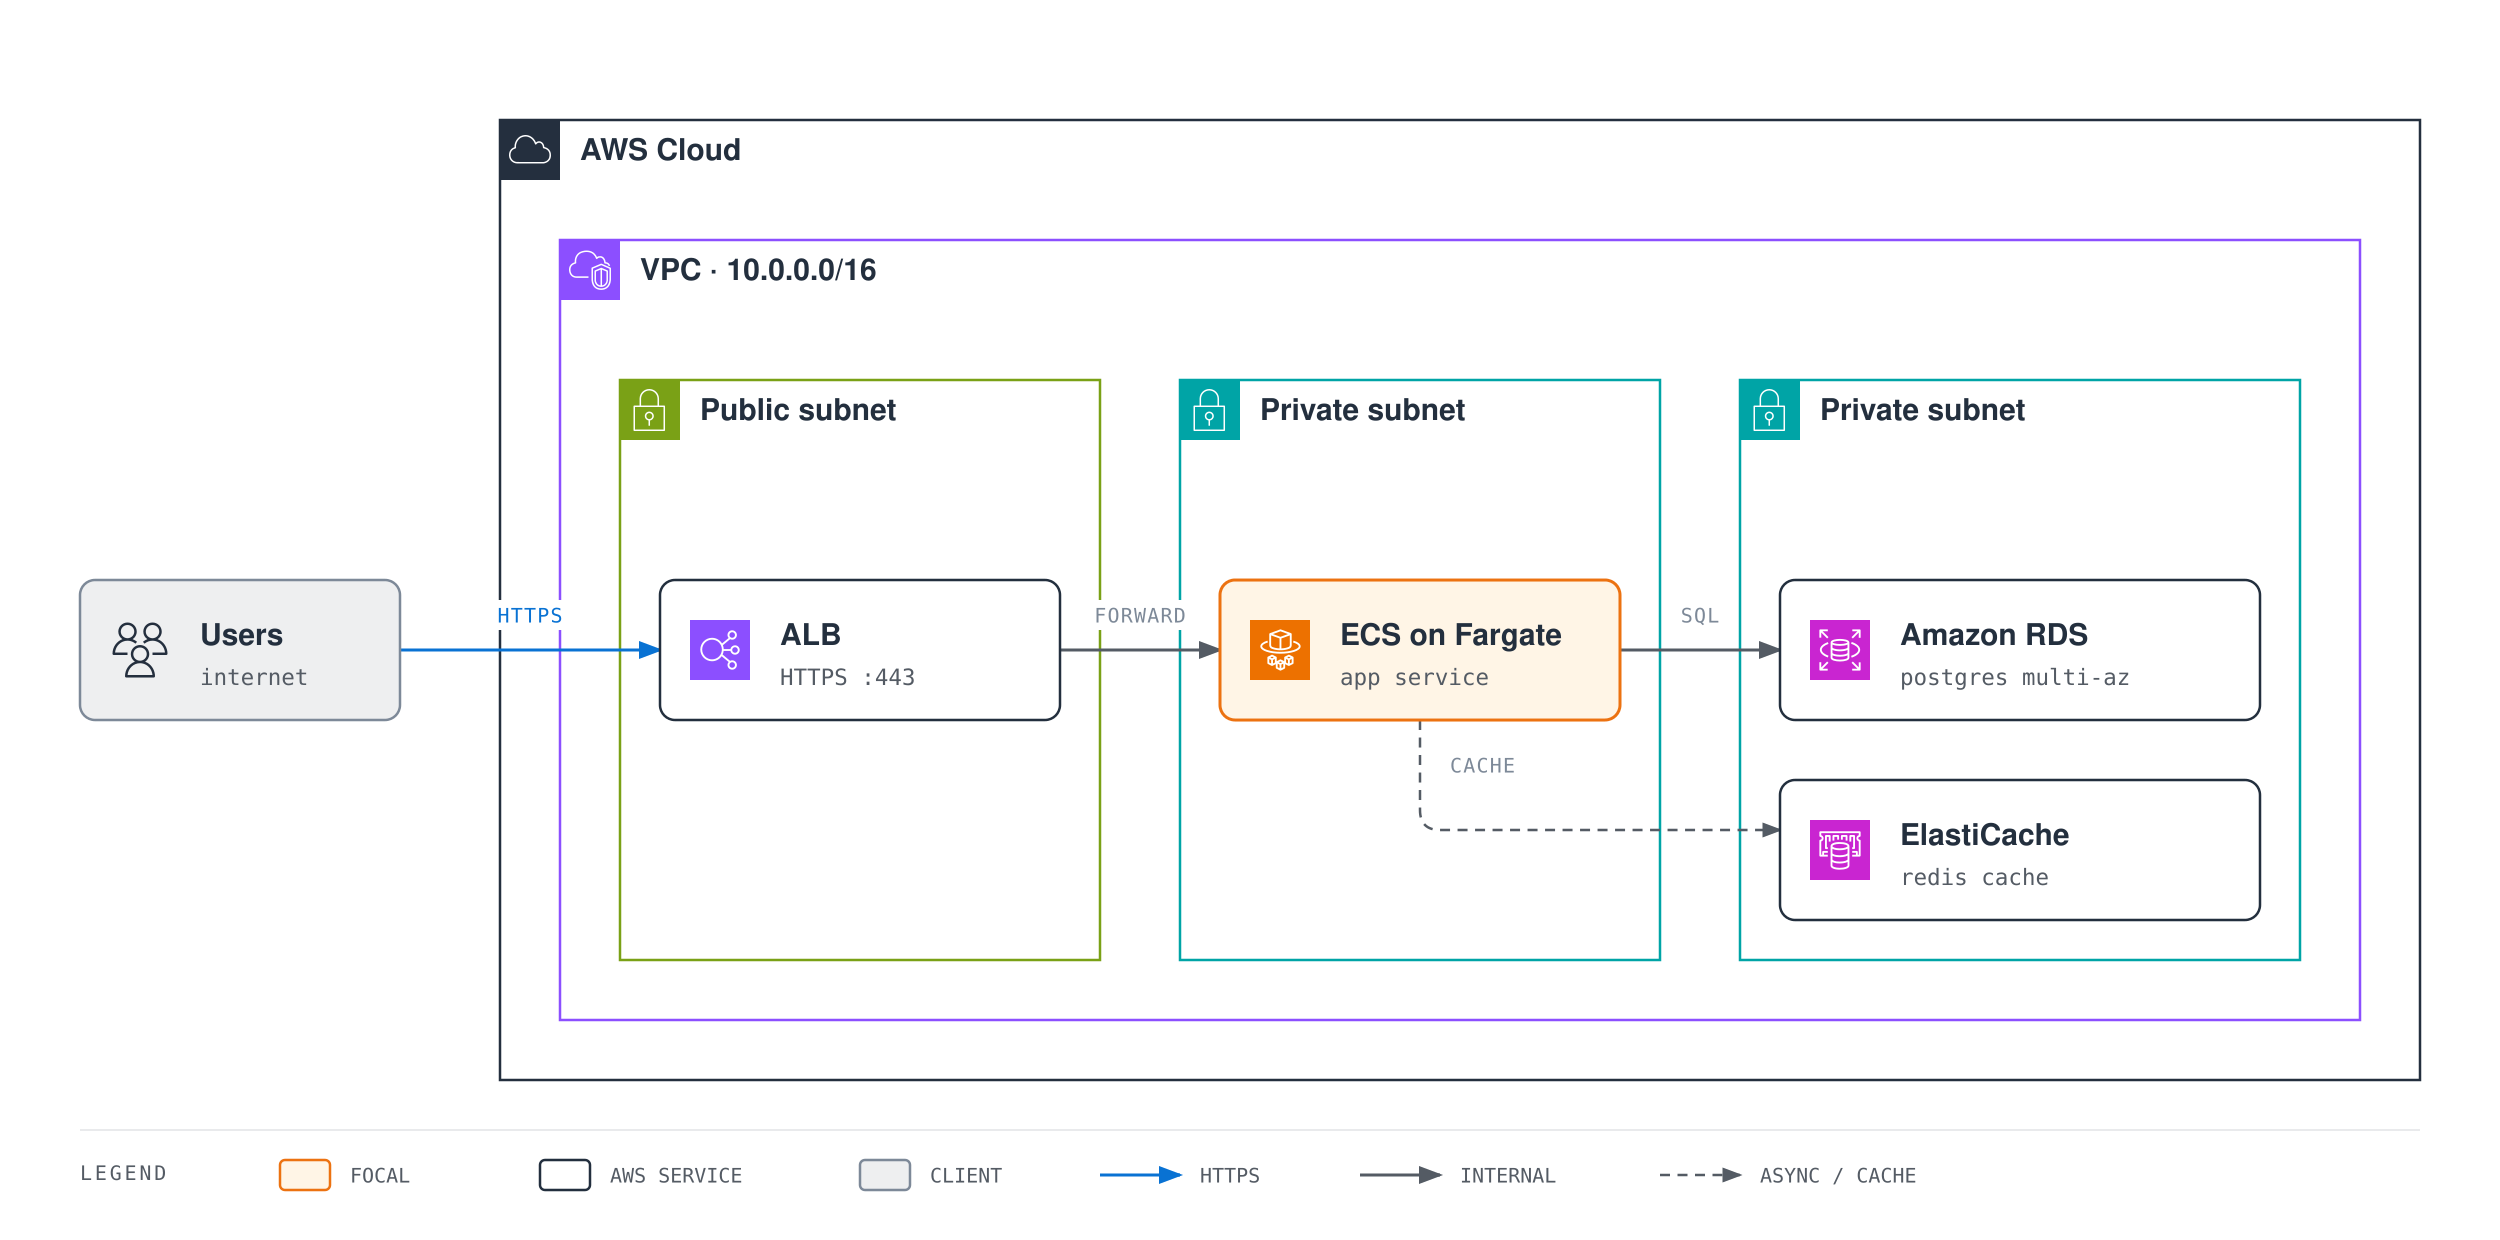
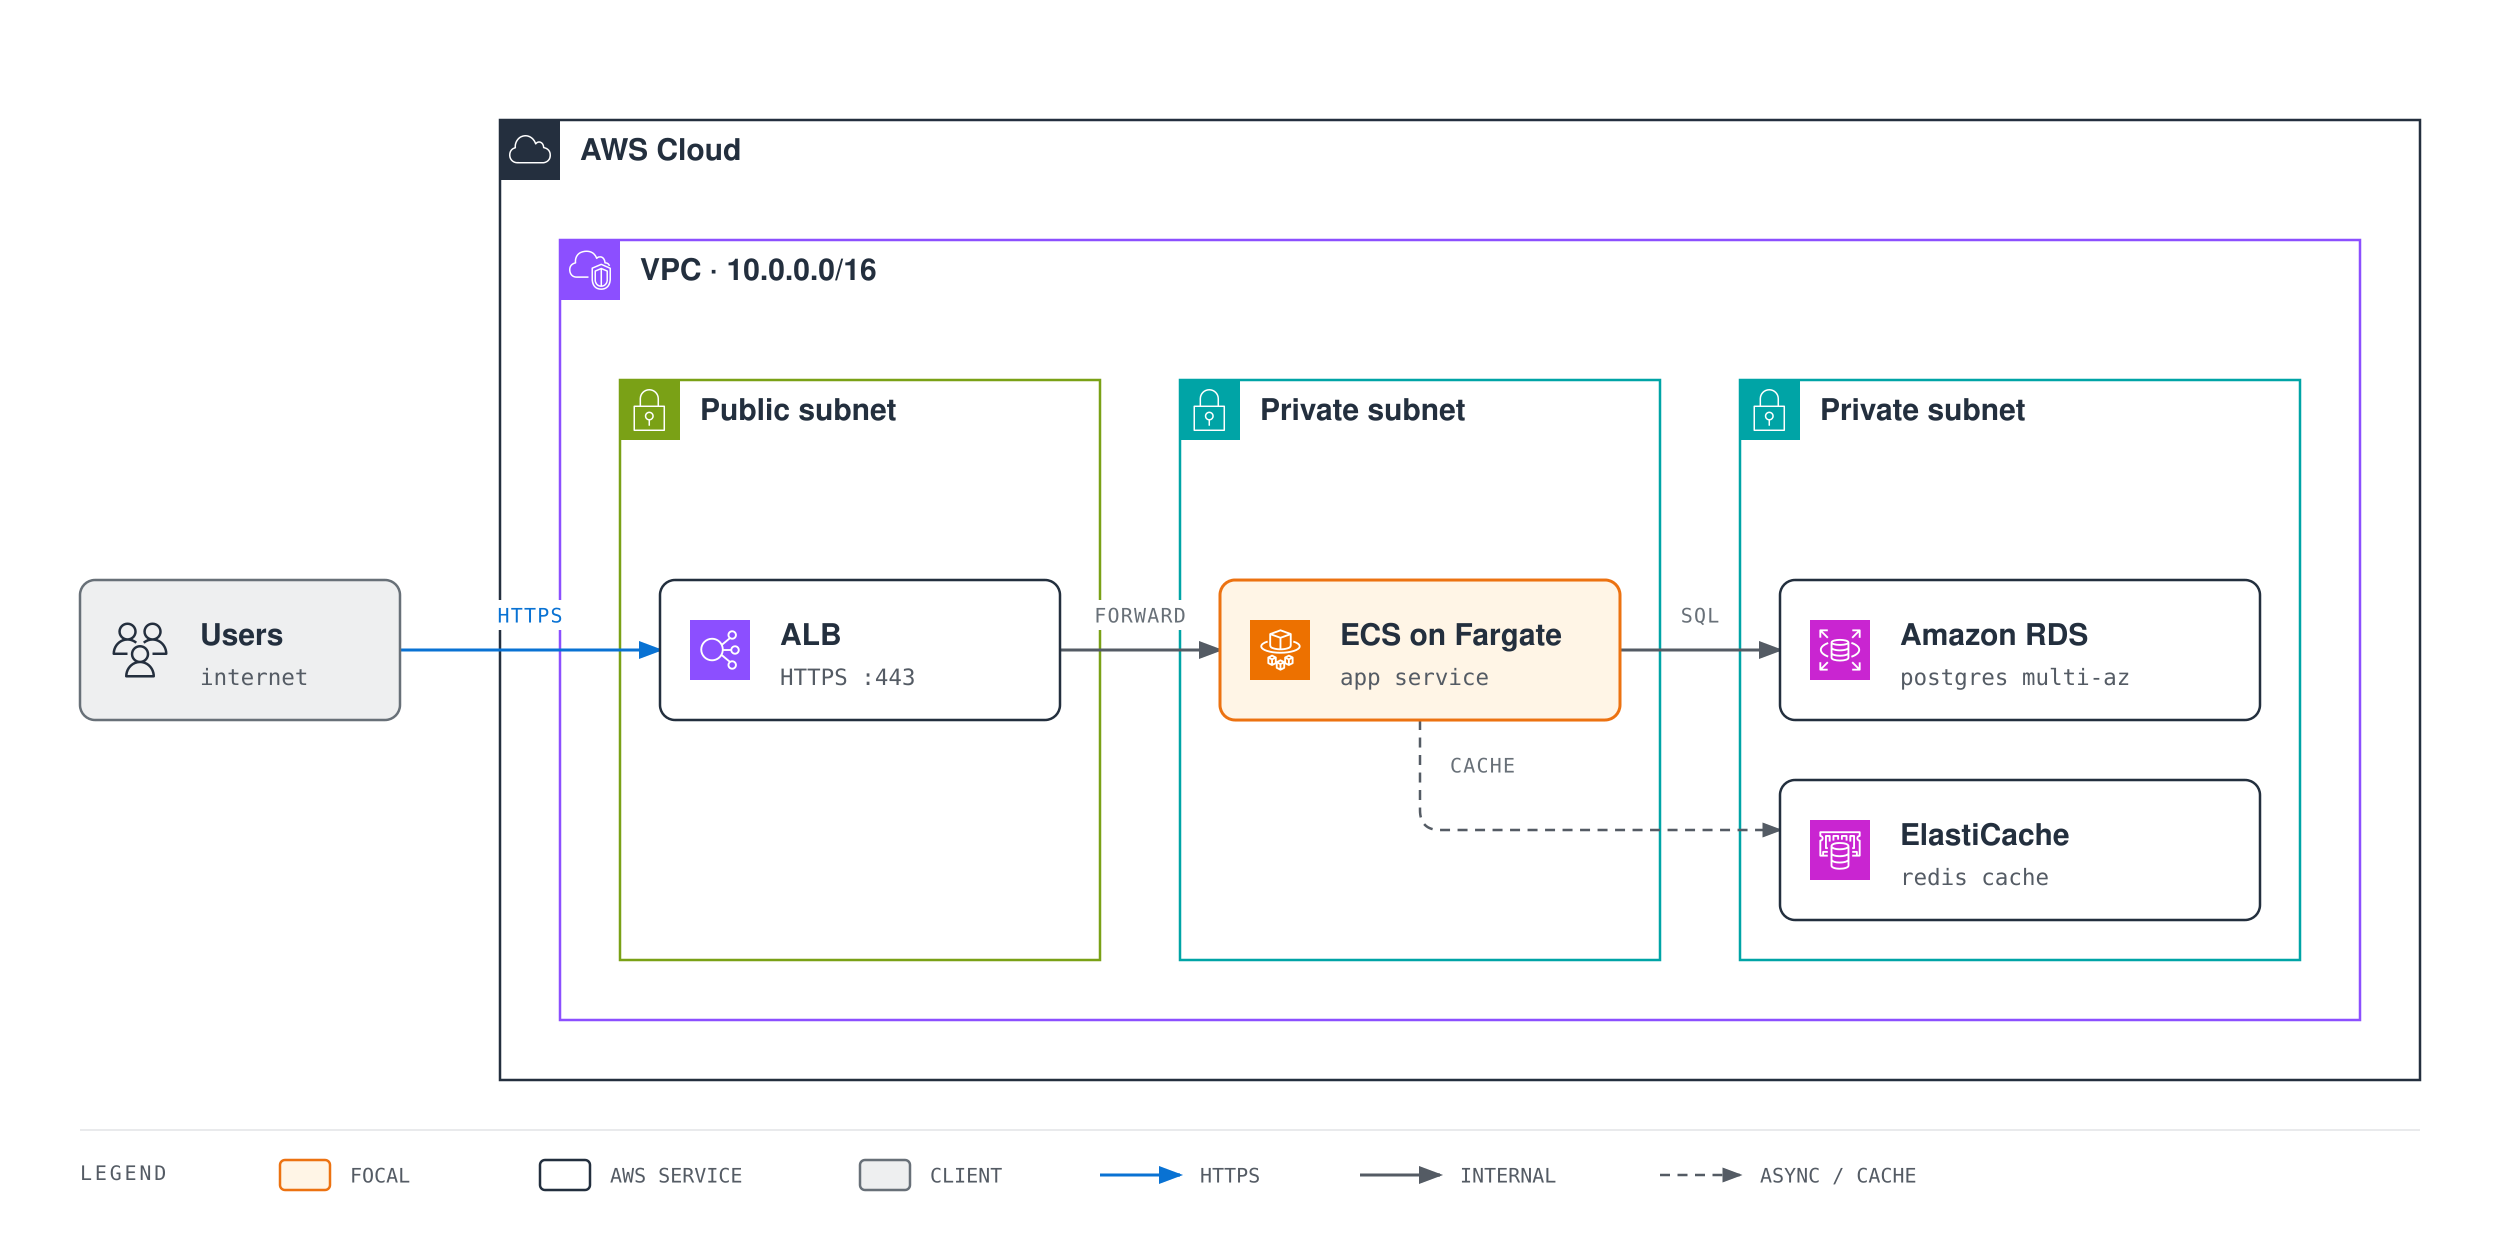
<svg xmlns="http://www.w3.org/2000/svg" viewBox="0 0 1000 496" role="img" aria-labelledby="vpc-three-tier-title vpc-three-tier-desc">
  <defs>
    <style>
          @font-face { font-family: 'Amazon Ember'; font-weight: 400; font-style: normal; src: local('Amazon Ember'), url('../../skills/aws-diagram-design/assets/fonts/woff2/AmazonEmber_W_Rg.woff2') format('woff2'); }
          @font-face { font-family: 'Amazon Ember'; font-weight: 600; font-style: normal; src: local('Amazon Ember Medium'), local('Amazon Ember'), url('../../skills/aws-diagram-design/assets/fonts/woff2/AmazonEmber_W_SBd.woff2') format('woff2'); }
          @font-face { font-family: 'Amazon Ember'; font-weight: 700; font-style: normal; src: local('Amazon Ember Bold'), local('Amazon Ember'), url('../../skills/aws-diagram-design/assets/fonts/woff2/AmazonEmber_W_Bd.woff2') format('woff2'); }
          @font-face { font-family: 'Amazon Ember Mono'; font-weight: 400; font-style: normal; src: local('Amazon Ember Mono'), url('../../skills/aws-diagram-design/assets/fonts/woff2/AmazonEmberMono_W_Rg.woff2') format('woff2'); }
          @font-face { font-family: 'Amazon Ember Mono'; font-weight: 700; font-style: normal; src: local('Amazon Ember Mono Bold'), local('Amazon Ember Mono'), url('../../skills/aws-diagram-design/assets/fonts/woff2/AmazonEmberMono_W_Bd.woff2') format('woff2'); }
        </style>
    <marker id="arrow" markerWidth="8" markerHeight="6" refX="7" refY="3" orient="auto">
      <polygon points="0 0, 8 3, 0 6" fill="#545B64" />
    </marker>
    <marker id="arrow-accent" markerWidth="8" markerHeight="6" refX="7" refY="3" orient="auto">
      <polygon points="0 0, 8 3, 0 6" fill="#EC7211" />
    </marker>
    <marker id="arrow-link" markerWidth="8" markerHeight="6" refX="7" refY="3" orient="auto">
      <polygon points="0 0, 8 3, 0 6" fill="#0972D3" />
    </marker>
  </defs>
  <rect width="100%" height="100%" fill="#ffffff" />
  <rect x="200" y="48" width="768" height="384" fill="none" stroke="#242F3E" stroke-width="1" />
  <g transform="translate(200,48) scale(0.6)" aria-hidden="true">
    <g stroke="none" stroke-width="1" fill="none" fill-rule="evenodd">
      <rect fill="#242F3E" x="0" y="0" width="40" height="40" />
      <path d="M28.993,27.995 L11.487,27.976 C9.121,27.974 7.154,26.129 7.012,23.775 C7.004,23.652 7,23.526 7,23.397 C7,20.299 9.091,19.287 10.337,18.959 C10.577,18.896 10.735,18.666 10.707,18.419 C10.676,18.149 10.659,17.875 10.659,17.596 C10.659,15.132 12.308,12.482 14.415,11.563 C15.359,11.15 16.232,10.986 17.023,10.986 C19.276,10.986 20.867,12.315 21.561,13.033 C22.329,13.826 22.927,14.838 23.34,16.042 C23.4,16.219 23.555,16.347 23.74,16.374 C23.918,16.401 24.109,16.323 24.219,16.171 C24.807,15.35 25.766,14.982 26.659,15.239 C27.782,15.56 28.516,16.727 28.62,18.307 C28.578,18.576 28.759,18.829 29.027,18.877 C30.222,19.089 33,19.957 33,23.44 C33,27.589 29.114,27.982 28.993,27.995 M29.594,17.974 C29.379,16.067 28.4,14.696 26.934,14.278 C25.899,13.982 24.811,14.245 23.989,14.95 C23.553,13.936 22.979,13.06 22.28,12.338 C20.023,10.005 16.933,9.372 14.014,10.646 C11.531,11.73 9.659,14.718 9.659,17.596 C9.659,17.77 9.665,17.943 9.676,18.114 C8.319,18.573 6,19.875 6,23.397 C6,23.549 6.004,23.696 6.014,23.838 C6.188,26.716 8.593,28.973 11.486,28.976 L29.034,28.993 C29.084,28.989 34,28.519 34,23.44 C34,19.502 31.003,18.314 29.594,17.974" fill="#FFFFFF" />
    </g>
  </g>
  <text x="232" y="64" fill="#232F3E" font-size="12" font-weight="600" font-family="'Amazon Ember', 'Helvetica Neue', Helvetica, Arial, sans-serif">AWS Cloud</text>
  <rect x="224" y="96" width="720" height="312" fill="none" stroke="#8C4FFF" stroke-width="1" />
  <g transform="translate(224,96) scale(0.6)" aria-hidden="true">
    <g stroke="none" stroke-width="1" fill="none" fill-rule="evenodd">
      <rect fill="#8C4FFF" x="0" y="0" width="40" height="40" />
      <path d="M30.971,21.029 L28.027,19.766 L28.027,30.255 C30.572,29.903 30.959,27.287 30.975,27.168 L30.971,21.029 Z M27.027,30.269 L27.027,19.759 L23.992,21.032 L23.992,27.233 C24.005,27.287 24.437,30 27.027,30.269 L27.027,30.269 Z M27.333,18.547 C27.457,18.494 27.599,18.495 27.724,18.548 L31.668,20.24 C31.852,20.319 31.971,20.499 31.971,20.699 L31.971,27.233 C31.788,28.68 30.614,31.296 27.444,31.296 C24.369,31.296 23.19,28.684 22.996,27.302 L22.992,20.699 C22.992,20.498 23.113,20.316 23.298,20.238 L27.333,18.547 Z M32.983,19.184 L27.522,16.778 L21.992,19.105 L21.992,26.233 C21.991,26.275 21.938,29.101 23.649,30.856 C24.566,31.797 25.843,32.275 27.444,32.275 C29.046,32.275 30.331,31.796 31.263,30.853 C32.998,29.095 32.983,26.268 32.983,26.24 L32.983,19.184 Z M31.98,31.55 C30.853,32.694 29.326,33.275 27.444,33.275 C25.56,33.275 24.04,32.694 22.927,31.548 C20.922,29.485 20.988,26.351 20.992,26.219 L20.992,18.773 C20.992,18.572 21.112,18.39 21.297,18.312 L27.332,15.772 C27.459,15.72 27.603,15.719 27.728,15.776 L33.684,18.401 C33.866,18.481 33.983,18.66 33.983,18.858 L33.983,26.233 C33.985,26.358 34.01,29.488 31.98,31.55 L31.98,31.55 Z M10.992,24.236 L18.992,24.236 L18.992,25.236 L10.992,25.236 C8.181,25.236 6.181,23.22 6.013,20.22 C6.001,20.109 6,19.975 6,19.841 C6,17.332 7.318,15.618 9.817,14.862 C9.798,14.635 9.785,14.396 9.785,14.215 C9.785,11.299 11.362,8.77 13.802,7.77 C17.1,6.422 20.844,6.876 22.908,8.874 C23.653,9.598 24.232,10.416 24.668,11.359 C25.277,10.909 26.068,10.698 27.017,10.745 C28.797,10.835 30.166,12.458 30.45,14.752 C31.948,14.876 32.935,15.635 33.46,17.06 L32.523,17.406 C32.095,16.249 31.315,15.733 29.992,15.733 C29.727,15.733 29.508,15.527 29.492,15.263 C29.354,12.925 28.086,11.8 26.966,11.744 C26.021,11.691 25.321,11.963 24.887,12.535 C24.776,12.68 24.602,12.752 24.414,12.728 C24.234,12.7 24.082,12.577 24.019,12.405 C23.615,11.302 23.024,10.382 22.212,9.591 C20.424,7.861 17.122,7.492 14.181,8.696 C12.118,9.541 10.785,11.707 10.785,14.215 C10.785,14.488 10.82,14.911 10.851,15.174 C10.881,15.425 10.72,15.658 10.475,15.718 C8.169,16.29 7,17.677 7,19.841 C7,19.942 6.999,20.042 7.009,20.143 C7.15,22.638 8.712,24.236 10.992,24.236 L10.992,24.236 Z" fill="#FFFFFF" />
    </g>
  </g>
  <text x="256" y="112" fill="#232F3E" font-size="12" font-weight="600" font-family="'Amazon Ember', 'Helvetica Neue', Helvetica, Arial, sans-serif">VPC · 10.0.0.0/16</text>
  <rect x="248" y="152" width="192" height="232" fill="none" stroke="#7AA116" stroke-width="1" />
  <g transform="translate(248,152) scale(0.6)" aria-hidden="true">
    <g stroke="none" stroke-width="1" fill="none" fill-rule="evenodd">
      <rect fill="#7AA116" x="0" y="0" width="40" height="40" />
      <path d="M19.536,22.049 C20.642,22.049 21.542,22.948 21.542,24.054 C21.542,25.16 20.642,26.06 19.536,26.06 C18.43,26.06 17.53,25.16 17.53,24.054 C17.53,22.948 18.43,22.049 19.536,22.049 L19.536,22.049 Z M19.012,27.007 L19.012,30.501 L20.012,30.501 L20.012,27.012 C21.442,26.782 22.542,25.549 22.542,24.054 C22.542,22.397 21.193,21.049 19.536,21.049 C17.879,21.049 16.53,22.397 16.53,24.054 C16.53,25.532 17.604,26.757 19.012,27.007 L19.012,27.007 Z M10,33.014 L29.012,33.014 L29.012,18 L10,18 L10,33.014 Z M14.046,12.484 C14.046,9.46 16.506,7 19.529,7 C22.553,7 25.012,9.46 25.012,12.484 L25.012,17 L14.046,17 L14.046,12.484 Z M29.512,17 L26.012,17 L26.012,12.484 C26.012,8.908 23.103,6 19.529,6 C15.954,6 13.046,8.908 13.046,12.484 L13.046,17 L9.5,17 C9.223,17 9,17.224 9,17.5 L9,33.514 C9,33.79 9.223,34.014 9.5,34.014 L29.512,34.014 C29.788,34.014 30.012,33.79 30.012,33.514 L30.012,17.5 C30.012,17.224 29.788,17 29.512,17 L29.512,17 Z" fill="#FFFFFF" />
    </g>
  </g>
  <text x="280" y="168" fill="#232F3E" font-size="12" font-weight="600" font-family="'Amazon Ember', 'Helvetica Neue', Helvetica, Arial, sans-serif">Public subnet</text>
  <rect x="472" y="152" width="192" height="232" fill="none" stroke="#00A4A6" stroke-width="1" />
  <g transform="translate(472,152) scale(0.6)" aria-hidden="true">
    <g stroke="none" stroke-width="1" fill="none" fill-rule="evenodd">
      <rect fill="#00A4A6" x="0" y="0" width="40" height="40" />
      <path d="M19.536,22.049 C20.642,22.049 21.542,22.948 21.542,24.054 C21.542,25.16 20.642,26.06 19.536,26.06 C18.43,26.06 17.53,25.16 17.53,24.054 C17.53,22.948 18.43,22.049 19.536,22.049 L19.536,22.049 Z M19.012,27.007 L19.012,30.501 L20.012,30.501 L20.012,27.012 C21.442,26.782 22.542,25.549 22.542,24.054 C22.542,22.397 21.193,21.049 19.536,21.049 C17.879,21.049 16.53,22.397 16.53,24.054 C16.53,25.532 17.604,26.757 19.012,27.007 L19.012,27.007 Z M10,33.014 L29.012,33.014 L29.012,18 L10,18 L10,33.014 Z M14.046,12.484 C14.046,9.46 16.506,7 19.529,7 C22.553,7 25.012,9.46 25.012,12.484 L25.012,17 L14.046,17 L14.046,12.484 Z M29.512,17 L26.012,17 L26.012,12.484 C26.012,8.908 23.103,6 19.529,6 C15.954,6 13.046,8.908 13.046,12.484 L13.046,17 L9.5,17 C9.223,17 9,17.224 9,17.5 L9,33.514 C9,33.79 9.223,34.014 9.5,34.014 L29.512,34.014 C29.788,34.014 30.012,33.79 30.012,33.514 L30.012,17.5 C30.012,17.224 29.788,17 29.512,17 L29.512,17 Z" fill="#FFFFFF" />
    </g>
  </g>
  <text x="504" y="168" fill="#232F3E" font-size="12" font-weight="600" font-family="'Amazon Ember', 'Helvetica Neue', Helvetica, Arial, sans-serif">Private subnet</text>
  <rect x="696" y="152" width="224" height="232" fill="none" stroke="#00A4A6" stroke-width="1" />
  <g transform="translate(696,152) scale(0.6)" aria-hidden="true">
    <g stroke="none" stroke-width="1" fill="none" fill-rule="evenodd">
      <rect fill="#00A4A6" x="0" y="0" width="40" height="40" />
      <path d="M19.536,22.049 C20.642,22.049 21.542,22.948 21.542,24.054 C21.542,25.16 20.642,26.06 19.536,26.06 C18.43,26.06 17.53,25.16 17.53,24.054 C17.53,22.948 18.43,22.049 19.536,22.049 L19.536,22.049 Z M19.012,27.007 L19.012,30.501 L20.012,30.501 L20.012,27.012 C21.442,26.782 22.542,25.549 22.542,24.054 C22.542,22.397 21.193,21.049 19.536,21.049 C17.879,21.049 16.53,22.397 16.53,24.054 C16.53,25.532 17.604,26.757 19.012,27.007 L19.012,27.007 Z M10,33.014 L29.012,33.014 L29.012,18 L10,18 L10,33.014 Z M14.046,12.484 C14.046,9.46 16.506,7 19.529,7 C22.553,7 25.012,9.46 25.012,12.484 L25.012,17 L14.046,17 L14.046,12.484 Z M29.512,17 L26.012,17 L26.012,12.484 C26.012,8.908 23.103,6 19.529,6 C15.954,6 13.046,8.908 13.046,12.484 L13.046,17 L9.5,17 C9.223,17 9,17.224 9,17.5 L9,33.514 C9,33.79 9.223,34.014 9.5,34.014 L29.512,34.014 C29.788,34.014 30.012,33.79 30.012,33.514 L30.012,17.5 C30.012,17.224 29.788,17 29.512,17 L29.512,17 Z" fill="#FFFFFF" />
    </g>
  </g>
  <text x="728" y="168" fill="#232F3E" font-size="12" font-weight="600" font-family="'Amazon Ember', 'Helvetica Neue', Helvetica, Arial, sans-serif">Private subnet</text>
  <line x1="160" y1="260" x2="264" y2="260" stroke="#0972D3" stroke-width="1.2" marker-end="url(#arrow-link)" />
  <rect x="192" y="240" width="40" height="12" rx="2" fill="#ffffff" />
  <text x="212" y="249" fill="#0972D3" font-size="8" font-family="'Amazon Ember Mono', ui-monospace, monospace" text-anchor="middle" letter-spacing="0.06em">HTTPS</text>
  <line x1="424" y1="260" x2="488" y2="260" stroke="#545B64" stroke-width="1.2" marker-end="url(#arrow)" />
  <rect x="434" y="240" width="44" height="12" rx="2" fill="#ffffff" />
-   <text x="456" y="249" fill="#7D8998" font-size="8" font-family="'Amazon Ember Mono', ui-monospace, monospace" text-anchor="middle" letter-spacing="0.06em">FORWARD</text>
+   <text x="456" y="249" fill="#687078" font-size="8" font-family="'Amazon Ember Mono', ui-monospace, monospace" text-anchor="middle" letter-spacing="0.06em">FORWARD</text>
  <line x1="648" y1="260" x2="712" y2="260" stroke="#545B64" stroke-width="1.2" marker-end="url(#arrow)" />
  <rect x="666" y="240" width="28" height="12" rx="2" fill="#ffffff" />
-   <text x="680" y="249" fill="#7D8998" font-size="8" font-family="'Amazon Ember Mono', ui-monospace, monospace" text-anchor="middle" letter-spacing="0.06em">SQL</text>
+   <text x="680" y="249" fill="#687078" font-size="8" font-family="'Amazon Ember Mono', ui-monospace, monospace" text-anchor="middle" letter-spacing="0.06em">SQL</text>
  <path d="M568,288 V324 Q568,332 576,332 H712" fill="none" stroke="#545B64" stroke-width="1" stroke-dasharray="4,3" marker-end="url(#arrow)" />
  <rect x="576" y="300" width="40" height="12" rx="2" fill="#ffffff" />
-   <text x="580" y="309" fill="#7D8998" font-size="8" font-family="'Amazon Ember Mono', ui-monospace, monospace" letter-spacing="0.06em">CACHE</text>
+   <text x="580" y="309" fill="#687078" font-size="8" font-family="'Amazon Ember Mono', ui-monospace, monospace" letter-spacing="0.06em">CACHE</text>
  <rect x="32" y="232" width="128" height="56" rx="6" fill="#ffffff" />
-   <rect x="32" y="232" width="128" height="56" rx="6" fill="rgba(84,91,100,0.10)" stroke="#7D8998" stroke-width="1" />
+   <rect x="32" y="232" width="128" height="56" rx="6" fill="rgba(84,91,100,0.10)" stroke="#687078" stroke-width="1" />
  <g transform="translate(44,248) scale(0.5)" aria-hidden="true">
    <g stroke="none" stroke-width="1" fill="none" fill-rule="evenodd">
      <path d="M28.639,9.286 C28.639,6.371 31.052,4 34.019,4 C36.985,4 39.397,6.371 39.397,9.286 C39.397,12.201 36.985,14.572 34.019,14.572 C31.052,14.572 28.639,12.201 28.639,9.286 L28.639,9.286 Z M40.163,16.334 C39.516,15.932 38.833,15.6 38.128,15.333 C40.098,14.023 41.397,11.802 41.397,9.286 C41.397,5.269 38.087,2 34.019,2 C29.95,2 26.639,5.269 26.639,9.286 C26.639,11.796 27.932,14.014 29.895,15.325 C28.614,15.808 27.41,16.515 26.349,17.425 L27.652,18.943 C29.434,17.414 31.689,16.572 34,16.572 C35.802,16.572 37.569,17.077 39.109,18.033 C41.849,19.735 43.647,22.725 43.953,26 L34,26 L34,28 L45,28 C45.553,28 46,27.553 46,27 C46,22.657 43.764,18.57 40.163,16.334 L40.163,16.334 Z M8.639,9.286 C8.639,6.371 11.052,4 14.019,4 C16.985,4 19.397,6.371 19.397,9.286 C19.397,12.201 16.985,14.572 14.019,14.572 C11.052,14.572 8.639,12.201 8.639,9.286 L8.639,9.286 Z M14,26 L4.046,26 C4.53,20.717 8.81,16.572 14,16.572 C15.802,16.572 17.569,17.077 19.109,18.033 C19.541,18.302 19.958,18.608 20.349,18.943 L21.652,17.426 C21.184,17.024 20.684,16.657 20.163,16.334 C19.516,15.932 18.833,15.6 18.128,15.333 C20.098,14.023 21.397,11.802 21.397,9.286 C21.397,5.269 18.087,2 14.019,2 C9.95,2 6.639,5.269 6.639,9.286 C6.639,11.801 7.937,14.023 9.907,15.332 C5.302,17.071 2,21.638 2,27 C2,27.553 2.448,28 3,28 L14,28 L14,26 Z M14.046,44 C14.53,38.717 18.81,34.572 24,34.572 C25.802,34.572 27.569,35.077 29.109,36.033 C31.849,37.735 33.647,40.725 33.953,44 L14.046,44 Z M18.639,27.286 C18.639,24.371 21.052,22 24.019,22 C26.985,22 29.397,24.371 29.397,27.286 C29.397,30.201 26.985,32.572 24.019,32.572 C21.052,32.572 18.639,30.201 18.639,27.286 L18.639,27.286 Z M30.163,34.334 C29.516,33.932 28.833,33.6 28.128,33.333 C30.098,32.023 31.397,29.802 31.397,27.286 C31.397,23.269 28.087,20 24.019,20 C19.95,20 16.639,23.269 16.639,27.286 C16.639,29.801 17.937,32.023 19.907,33.332 C15.302,35.071 12,39.638 12,45 C12,45.553 12.448,46 13,46 L35,46 C35.553,46 36,45.553 36,45 C36,40.657 33.764,36.57 30.163,34.334 L30.163,34.334 Z" fill="#242F3E" />
    </g>
  </g>
  <text x="80" y="258" fill="#232F3E" font-size="12" font-weight="600" font-family="'Amazon Ember', 'Helvetica Neue', Helvetica, Arial, sans-serif">Users</text>
  <text x="80" y="274" fill="#545B64" font-size="9" font-family="'Amazon Ember Mono', ui-monospace, monospace">internet</text>
  <rect x="264" y="232" width="160" height="56" rx="6" fill="#ffffff" />
  <rect x="264" y="232" width="160" height="56" rx="6" fill="#ffffff" stroke="#232F3E" stroke-width="1" />
  <g transform="translate(276,248) scale(0.375)" aria-hidden="true">
    <g stroke="none" stroke-width="1" fill="none" fill-rule="evenodd">
      <g fill="#8C4FFF">
        <rect x="0" y="0" width="64" height="64" />
      </g>
      <path d="M23.5,42 C17.71,42 13,37.29 13,31.5 C13,25.71 17.71,21 23.5,21 C29.29,21 34,25.71 34,31.5 C34,37.29 29.29,42 23.5,42 M48,48 C48,49.654 46.654,51 45,51 C43.346,51 42,49.654 42,48 C42,46.346 43.346,45 45,45 C46.654,45 48,46.346 48,48 M45,13 C46.654,13 48,14.346 48,16 C48,17.654 46.654,19 45,19 C43.346,19 42,17.654 42,16 C42,14.346 43.346,13 45,13 M48,29 C49.654,29 51,30.346 51,32 C51,33.654 49.654,35 48,35 C46.346,35 45,33.654 45,32 C45,30.346 46.346,29 48,29 M35.901,33 L43.102,33 C43.565,35.279 45.586,37 48,37 C50.757,37 53,34.757 53,32 C53,29.243 50.757,27 48,27 C45.586,27 43.565,28.721 43.102,31 L35.975,31 C35.916,29.541 35.614,28.146 35.096,26.856 L42.799,20.467 C43.466,20.797 44.206,21 45,21 C47.757,21 50,18.757 50,16 C50,13.243 47.757,11 45,11 C42.243,11 40,13.243 40,16 C40,17.224 40.459,18.331 41.191,19.201 L34.172,25.024 C31.977,21.42 28.021,19 23.5,19 C16.607,19 11,24.607 11,31.5 C11,38.393 16.607,44 23.5,44 C27.743,44 31.493,41.871 33.754,38.629 L41.191,44.799 C40.459,45.669 40,46.776 40,48 C40,50.757 42.243,53 45,53 C47.757,53 50,50.757 50,48 C50,45.243 47.757,43 45,43 C44.206,43 43.466,43.203 42.799,43.533 L34.77,36.873 C35.344,35.673 35.736,34.373 35.901,33" fill="#FFFFFF" />
    </g>
  </g>
  <text x="312" y="258" fill="#232F3E" font-size="12" font-weight="600" font-family="'Amazon Ember', 'Helvetica Neue', Helvetica, Arial, sans-serif">ALB</text>
  <text x="312" y="274" fill="#545B64" font-size="9" font-family="'Amazon Ember Mono', ui-monospace, monospace">HTTPS :443</text>
  <rect x="488" y="232" width="160" height="56" rx="6" fill="#ffffff" />
  <rect x="488" y="232" width="160" height="56" rx="6" fill="rgba(255,153,0,0.10)" stroke="#EC7211" stroke-width="1.2" />
  <g transform="translate(500,248) scale(0.375)" aria-hidden="true">
    <g stroke="none" stroke-width="1" fill="none" fill-rule="evenodd">
      <g fill="#ED7100">
        <rect x="0" y="0" width="64" height="64" />
      </g>
      <path d="M42.467,46.382 L42.467,42.618 L44.461,41.618 L44.461,45.382 L42.467,46.382 Z M38.48,41.618 L40.474,42.618 L40.474,46.382 L38.48,45.382 L38.48,41.618 Z M33.497,51.382 L33.497,47.618 L35.49,46.618 L35.49,50.382 L33.497,51.382 Z M29.51,46.618 L31.503,47.618 L31.503,51.382 L29.51,50.382 L29.51,46.618 Z M24.526,46.382 L24.526,42.618 L26.52,41.618 L26.52,45.382 L24.526,46.382 Z M20.539,41.618 L22.533,42.618 L22.533,46.382 L20.539,45.382 L20.539,41.618 Z M23.53,39.118 L25.288,40 L23.53,40.882 L21.771,40 L23.53,39.118 Z M32.5,44.118 L34.258,45 L32.5,45.882 L30.742,45 L32.5,44.118 Z M41.47,39.118 L43.229,40 L41.47,40.882 L39.712,40 L41.47,39.118 Z M45.903,39.106 L41.916,37.106 C41.636,36.965 41.305,36.965 41.025,37.106 L37.038,39.106 C36.7,39.275 36.487,39.621 36.487,40 L36.487,43.882 L32.946,42.106 C32.665,41.965 32.335,41.965 32.054,42.106 L28.513,43.882 L28.513,40 C28.513,39.621 28.3,39.275 27.962,39.106 L23.975,37.106 C23.695,36.965 23.364,36.965 23.084,37.106 L19.097,39.106 C18.759,39.275 18.546,39.621 18.546,40 L18.546,46 C18.546,46.379 18.759,46.725 19.097,46.895 L23.084,48.895 C23.224,48.965 23.377,49 23.53,49 C23.682,49 23.836,48.965 23.975,48.895 L27.516,47.118 L27.516,51 C27.516,51.379 27.73,51.725 28.068,51.895 L32.054,53.895 C32.194,53.965 32.348,54 32.5,54 C32.652,54 32.806,53.965 32.946,53.895 L36.932,51.895 C37.27,51.725 37.484,51.379 37.484,51 L37.484,47.118 L41.025,48.895 C41.164,48.965 41.318,49 41.47,49 C41.623,49 41.776,48.965 41.916,48.895 L45.903,46.895 C46.241,46.725 46.454,46.379 46.454,46 L46.454,40 C46.454,39.621 46.241,39.275 45.903,39.106 L45.903,39.106 Z M54,28.09 C54,33.193 42.923,35.946 32.5,35.946 C22.077,35.946 11,33.193 11,28.09 C11,25.629 13.68,23.474 18.547,22.023 L19.115,23.94 C15.339,25.066 12.993,26.656 12.993,28.09 C12.993,30.854 21.336,33.946 32.5,33.946 C43.664,33.946 52.007,30.854 52.007,28.09 C52.007,26.656 49.661,25.066 45.885,23.94 L46.453,22.023 C51.32,23.474 54,25.629 54,28.09 L54,28.09 Z M32.5,12.064 L40.547,15 L32.5,17.936 L24.453,15 L32.5,12.064 Z M41.368,28.648 C39.812,29.348 37.213,30.164 33.497,30.293 L33.497,19.701 L42.467,16.428 L42.467,26.913 C42.467,27.667 42.036,28.348 41.368,28.648 L41.368,28.648 Z M22.533,26.913 L22.533,16.428 L31.503,19.701 L31.503,30.293 C27.787,30.164 25.188,29.348 23.632,28.648 C22.964,28.348 22.533,27.667 22.533,26.913 L22.533,26.913 Z M22.816,30.473 C24.687,31.315 27.885,32.319 32.5,32.319 C37.115,32.319 40.313,31.315 42.184,30.473 C43.567,29.851 44.461,28.454 44.461,26.913 L44.461,15 C44.461,14.58 44.198,14.204 43.805,14.06 L32.841,10.06 C32.621,9.98 32.379,9.98 32.159,10.06 L21.195,14.06 C20.802,14.204 20.539,14.58 20.539,15 L20.539,26.913 C20.539,28.454 21.433,29.851 22.816,30.473 L22.816,30.473 Z" fill="#FFFFFF" />
    </g>
  </g>
  <text x="536" y="258" fill="#232F3E" font-size="12" font-weight="600" font-family="'Amazon Ember', 'Helvetica Neue', Helvetica, Arial, sans-serif">ECS on Fargate</text>
  <text x="536" y="274" fill="#545B64" font-size="9" font-family="'Amazon Ember Mono', ui-monospace, monospace">app service</text>
  <rect x="712" y="232" width="192" height="56" rx="6" fill="#ffffff" />
  <rect x="712" y="232" width="192" height="56" rx="6" fill="#ffffff" stroke="#232F3E" stroke-width="1" />
  <g transform="translate(724,248) scale(0.375)" aria-hidden="true">
    <g stroke="none" stroke-width="1" fill="none" fill-rule="evenodd">
      <g fill="#C925D1">
        <rect x="0" y="0" width="64" height="64" />
      </g>
      <path d="M54,11 L54,19 L52,19 L52,13.414 L45.707,19.707 L44.293,18.293 L50.586,12 L45.125,12 L45.125,10 L53,10 C53.553,10 54,10.448 54,11 L54,11 Z M12,18.875 L10,18.875 L10,11 C10,10.448 10.447,10 11,10 L19,10 L19,12 L13.414,12 L19.707,18.293 L18.293,19.707 L12,13.414 L12,18.875 Z M19.707,45.707 L13.414,52 L18.875,52 L18.875,54 L11,54 C10.447,54 10,53.552 10,53 L10,45 L12,45 L12,50.586 L18.293,44.293 L19.707,45.707 Z M51.5,31.781 C51.5,29.352 48.634,26.932 43.833,25.307 L44.474,23.413 C50.21,25.354 53.5,28.404 53.5,31.781 C53.5,35.158 50.21,38.208 44.474,40.15 L43.833,38.255 C48.634,36.631 51.5,34.21 51.5,31.781 L51.5,31.781 Z M12.543,31.781 C12.543,34.105 15.224,36.46 19.715,38.081 L19.035,39.961 C13.639,38.014 10.543,35.033 10.543,31.781 C10.543,28.53 13.639,25.548 19.035,23.601 L19.715,25.482 C15.224,27.103 12.543,29.458 12.543,31.781 L12.543,31.781 Z M52,45.125 L54,45.125 L54,53 C54,53.552 53.553,54 53,54 L45,54 L45,52 L50.586,52 L44.293,45.707 L45.707,44.293 L52,50.586 L52,45.125 Z M32.022,31.402 C26.999,31.402 24.126,30.059 24,29.483 L24,26.257 C26.159,27.266 29.609,27.593 32,27.593 C34.391,27.593 37.841,27.266 40,26.257 L40,29.483 C39.894,30.057 37.051,31.402 32.022,31.402 L32.022,31.402 Z M32.022,37.13 C26.999,37.13 24.126,35.786 24,35.21 L24,31.956 C25.953,32.937 29.055,33.402 32.022,33.402 C34.973,33.402 38.055,32.938 40,31.96 L40,35.21 C39.894,35.785 37.052,37.13 32.022,37.13 L32.022,37.13 Z M32,42.268 C26.95,42.268 24.104,40.917 24,40.346 L24,37.683 C25.953,38.665 29.055,39.13 32.022,39.13 C34.973,39.13 38.055,38.666 40,37.687 L40,40.342 C39.896,40.917 37.05,42.268 32,42.268 L32,42.268 Z M32,22.193 C36.971,22.193 39.642,23.37 39.982,23.894 C39.642,24.417 36.971,25.593 32,25.593 C26.909,25.593 24.233,24.361 24,23.949 L24,23.93 C24.233,23.426 26.909,22.193 32,22.193 L32,22.193 Z M32,20.193 C28.286,20.193 22,20.973 22,23.894 L22,40.346 C22,43.041 27.184,44.268 32,44.268 C36.816,44.268 42,43.041 42,40.346 L42,23.894 C42,20.973 35.714,20.193 32,20.193 L32,20.193 Z" fill="#FFFFFF" />
    </g>
  </g>
  <text x="760" y="258" fill="#232F3E" font-size="12" font-weight="600" font-family="'Amazon Ember', 'Helvetica Neue', Helvetica, Arial, sans-serif">Amazon RDS</text>
  <text x="760" y="274" fill="#545B64" font-size="9" font-family="'Amazon Ember Mono', ui-monospace, monospace">postgres multi-az</text>
  <rect x="712" y="312" width="192" height="56" rx="6" fill="#ffffff" />
  <rect x="712" y="312" width="192" height="56" rx="6" fill="#ffffff" stroke="#232F3E" stroke-width="1" />
  <g transform="translate(724,328) scale(0.375)" aria-hidden="true">
    <g stroke="none" stroke-width="1" fill="none" fill-rule="evenodd">
      <g fill="#C925D1">
        <rect x="0" y="0" width="64" height="64" />
      </g>
      <path d="M40.05,35.279 L40.05,30.621 C38.062,31.724 34.856,32.24 31.664,32.24 C28.314,32.24 25.639,31.687 23.95,30.724 L23.95,35.279 C23.95,36.232 26.402,37.643 31.664,37.643 C37.17,37.643 40.05,36.103 40.05,35.279 L40.05,35.279 Z M40.05,42.008 L40.05,38.025 C38.062,39.128 34.856,39.644 31.664,39.644 C28.314,39.644 25.639,39.091 23.95,38.127 L23.95,42.009 C23.95,42.962 26.402,44.372 31.664,44.372 C37.17,44.372 40.05,42.833 40.05,42.008 L40.05,42.008 Z M40.05,48.664 L40.05,44.754 C38.062,45.857 34.856,46.374 31.664,46.374 C28.314,46.374 25.639,45.82 23.95,44.857 L23.95,48.664 C23.95,49.642 26.632,50.998 31.667,50.998 C37.171,50.998 40.05,49.478 40.05,48.664 L40.05,48.664 Z M23.95,27.875 C23.95,28.866 26.631,30.239 31.664,30.239 C37.17,30.239 40.05,28.699 40.05,27.875 C40.05,27.05 37.17,25.511 31.664,25.511 C26.631,25.511 23.95,26.884 23.95,27.875 L23.95,27.875 Z M42.05,27.875 C42.05,27.925 42.037,27.971 42.034,28.02 L42.05,28.02 L42.05,48.664 C42.05,51.659 36.835,53 31.667,53 C25.765,53 21.95,51.298 21.95,48.664 L21.95,28.019 L21.963,28.019 C21.961,27.971 21.95,27.924 21.95,27.875 C21.95,25.223 25.763,23.509 31.664,23.509 C36.834,23.509 42.05,24.858 42.05,27.875 L42.05,27.875 Z M53,18.005 C53.553,18.005 54,17.556 54,17.004 L54,13.001 C54,12.448 53.553,12 53,12 L11,12 C10.447,12 10,12.448 10,13.001 L10,17.004 C10,17.556 10.447,18.005 11,18.005 C11.827,18.005 12.5,18.678 12.5,19.506 C12.5,20.334 11.827,21.007 11,21.007 C10.447,21.007 10,21.455 10,22.008 L10,38.021 C10,38.573 10.447,39.022 11,39.022 L19,39.022 L19,37.02 L15,37.02 L15,35.019 L19,35.019 L19,33.017 L14,33.017 C13.447,33.017 13,33.465 13,34.018 L13,37.02 L12,37.02 L12,22.863 C13.445,22.431 14.5,21.089 14.5,19.506 C14.5,17.922 13.445,16.58 12,16.148 L12,14.002 L52,14.002 L52,16.148 C50.556,16.58 49.5,17.922 49.5,19.506 C49.5,21.089 50.556,22.431 52,22.863 L52,37.02 L51,37.02 L51,34.018 C51,33.465 50.553,33.017 50,33.017 L45,33.017 L45,35.019 L49,35.019 L49,37.02 L45,37.02 L45,39.022 L53,39.022 C53.553,39.022 54,38.573 54,38.021 L54,22.008 C54,21.455 53.553,21.007 53,21.007 C52.173,21.007 51.5,20.334 51.5,19.506 C51.5,18.678 52.173,18.005 53,18.005 L53,18.005 Z M22,23.009 L22,17.004 C22,16.452 21.553,16.003 21,16.003 L17,16.003 C16.447,16.003 16,16.452 16,17.004 L16,30.014 C16,30.567 16.447,31.015 17,31.015 L19,31.015 L19,29.014 L18,29.014 L18,18.005 L20,18.005 L20,23.009 L22,23.009 Z M46,29.014 L45,29.014 L45,31.015 L47,31.015 C47.553,31.015 48,30.567 48,30.014 L48,17.004 C48,16.452 47.553,16.003 47,16.003 L43,16.003 C42.447,16.003 42,16.452 42,17.004 L42,23.009 L44,23.009 L44,18.005 L46,18.005 L46,29.014 Z M40,22.008 L40,17.004 C40,16.452 39.553,16.003 39,16.003 L34,16.003 C33.447,16.003 33,16.452 33,17.004 L33,21.007 L35,21.007 L35,18.005 L38,18.005 L38,22.008 L40,22.008 Z M29,21.007 L29,18.005 L26,18.005 L26,22.008 L24,22.008 L24,17.004 C24,16.452 24.447,16.003 25,16.003 L30,16.003 C30.553,16.003 31,16.452 31,17.004 L31,21.007 L29,21.007 Z" fill="#FFFFFF" />
    </g>
  </g>
  <text x="760" y="338" fill="#232F3E" font-size="12" font-weight="600" font-family="'Amazon Ember', 'Helvetica Neue', Helvetica, Arial, sans-serif">ElastiCache</text>
  <text x="760" y="354" fill="#545B64" font-size="9" font-family="'Amazon Ember Mono', ui-monospace, monospace">redis cache</text>
  <line x1="32" y1="452" x2="968" y2="452" stroke="rgba(35,47,62,0.10)" stroke-width="0.8" />
  <text x="32" y="472" fill="#545B64" font-size="8" font-family="'Amazon Ember Mono', ui-monospace, monospace" letter-spacing="0.14em">LEGEND</text>
  <rect x="112" y="464" width="20" height="12" rx="2" fill="rgba(255,153,0,0.10)" stroke="#EC7211" stroke-width="1" />
  <text x="140" y="473" fill="#545B64" font-size="8" font-family="'Amazon Ember Mono', ui-monospace, monospace">FOCAL</text>
  <rect x="216" y="464" width="20" height="12" rx="2" fill="#ffffff" stroke="#232F3E" stroke-width="1" />
  <text x="244" y="473" fill="#545B64" font-size="8" font-family="'Amazon Ember Mono', ui-monospace, monospace">AWS SERVICE</text>
-   <rect x="344" y="464" width="20" height="12" rx="2" fill="rgba(84,91,100,0.10)" stroke="#7D8998" stroke-width="1" />
+   <rect x="344" y="464" width="20" height="12" rx="2" fill="rgba(84,91,100,0.10)" stroke="#687078" stroke-width="1" />
  <text x="372" y="473" fill="#545B64" font-size="8" font-family="'Amazon Ember Mono', ui-monospace, monospace">CLIENT</text>
  <line x1="440" y1="470" x2="472" y2="470" stroke="#0972D3" stroke-width="1.2" marker-end="url(#arrow-link)" />
  <text x="480" y="473" fill="#545B64" font-size="8" font-family="'Amazon Ember Mono', ui-monospace, monospace">HTTPS</text>
  <line x1="544" y1="470" x2="576" y2="470" stroke="#545B64" stroke-width="1.2" marker-end="url(#arrow)" />
  <text x="584" y="473" fill="#545B64" font-size="8" font-family="'Amazon Ember Mono', ui-monospace, monospace">INTERNAL</text>
  <line x1="664" y1="470" x2="696" y2="470" stroke="#545B64" stroke-width="1" stroke-dasharray="4,3" marker-end="url(#arrow)" />
  <text x="704" y="473" fill="#545B64" font-size="8" font-family="'Amazon Ember Mono', ui-monospace, monospace">ASYNC / CACHE</text>
</svg>
